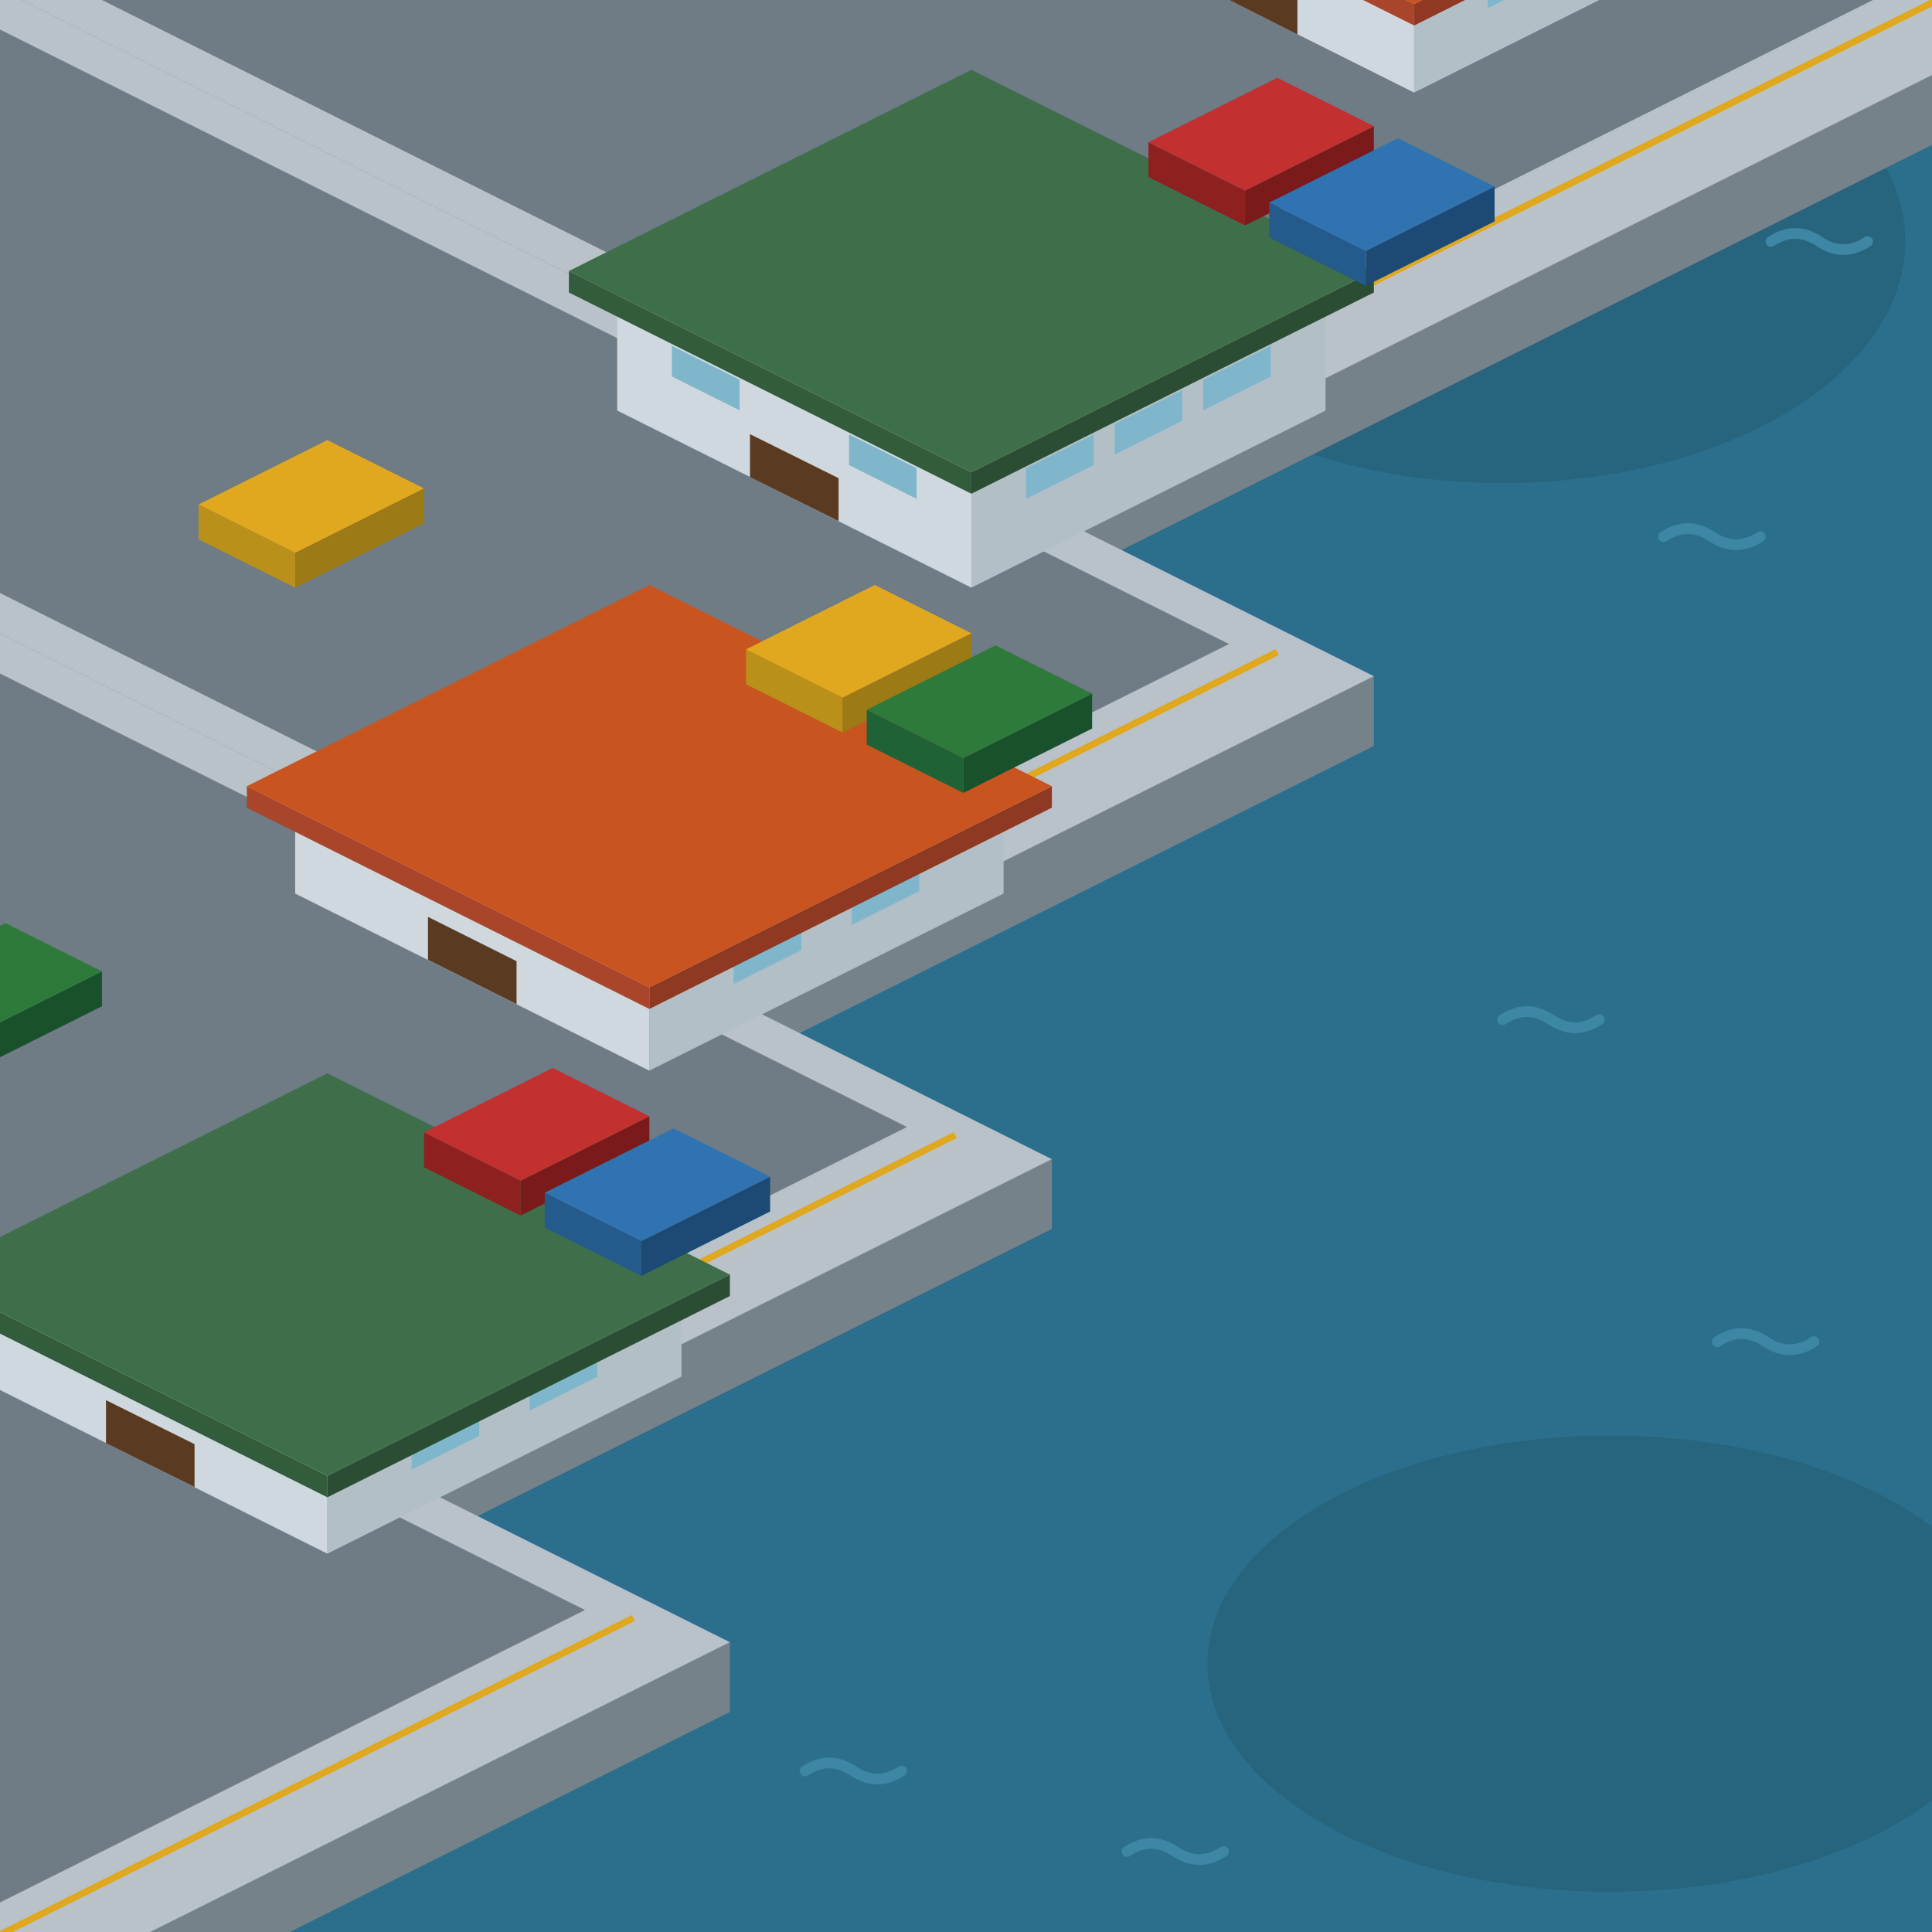
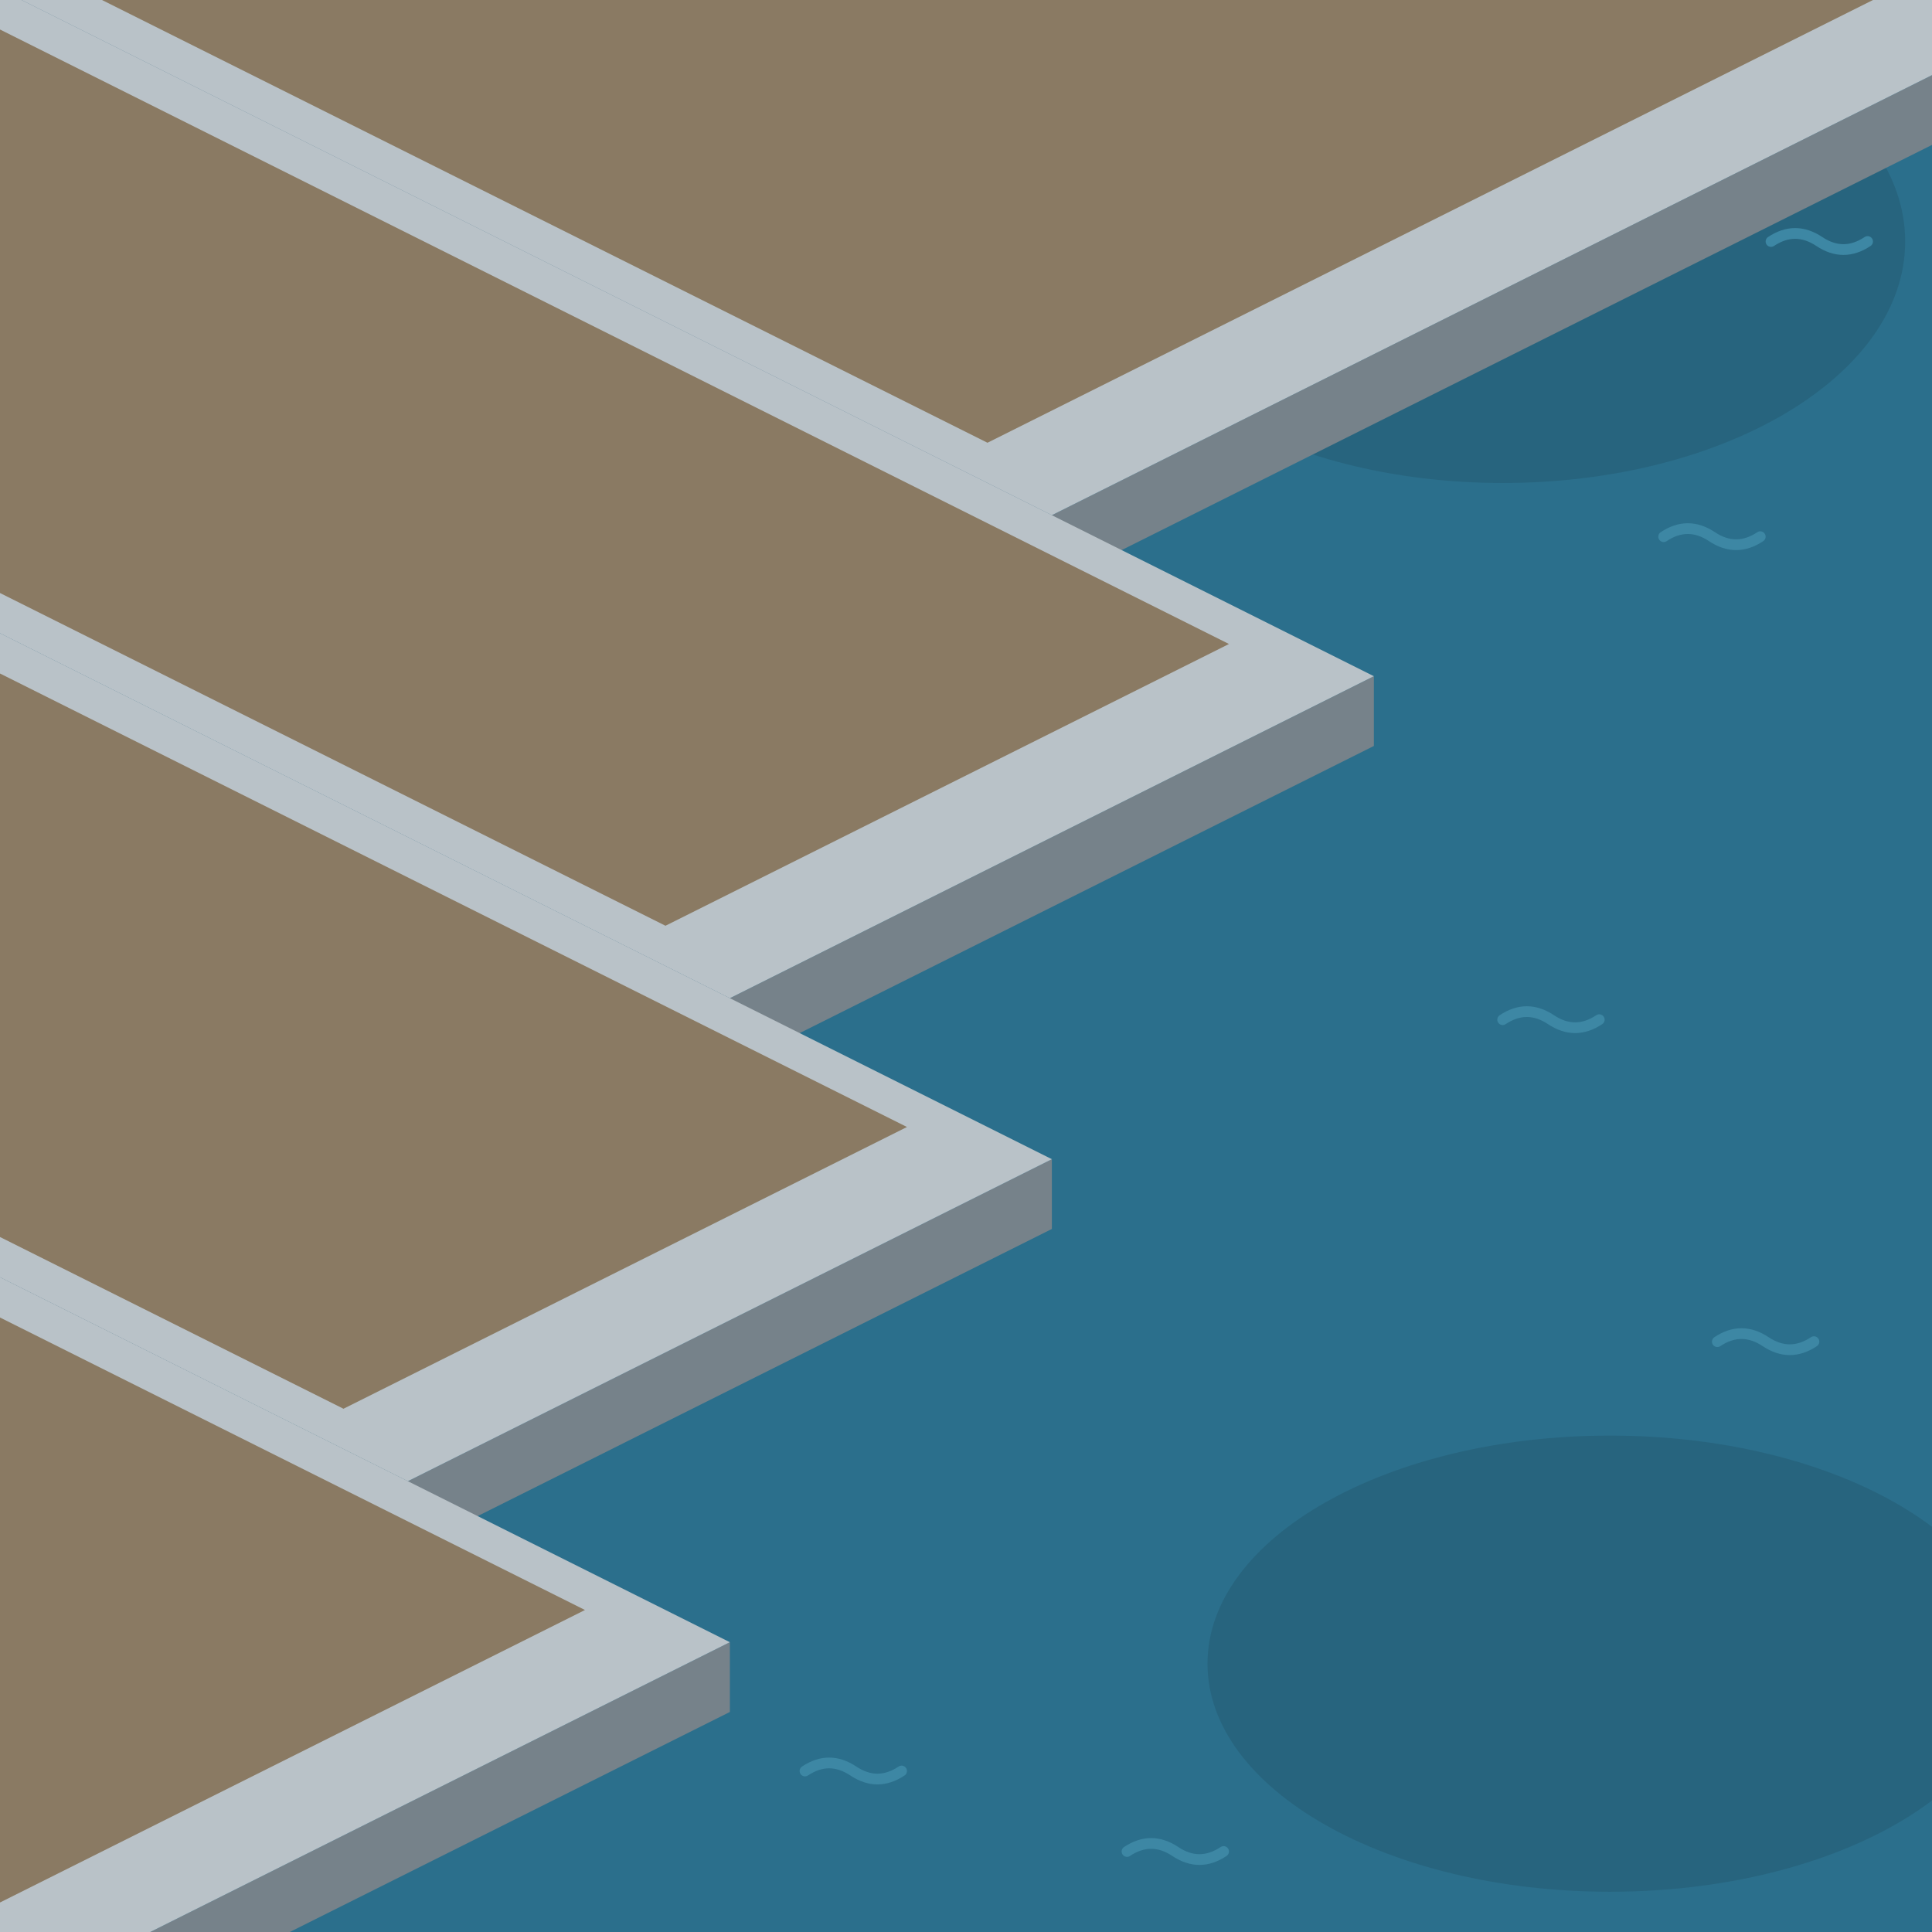
<svg xmlns="http://www.w3.org/2000/svg" width="720" height="720" viewBox="0 0 720 720">
  <rect width="720" height="720" fill="#2b6f8c" />
  <ellipse cx="560" cy="90" rx="150" ry="90" fill="#27647e" />
  <ellipse cx="120" cy="430" rx="140" ry="90" fill="#27647e" />
  <ellipse cx="600" cy="620" rx="150" ry="85" fill="#27647e" />
  <g fill="none" stroke="#3d87a4" stroke-width="4" stroke-linecap="round">
    <path d="M500 60 q9-6 18 0 q9 6 18 0" />
    <path d="M620 200 q9-6 18 0 q9 6 18 0" />
    <path d="M80 300 q9-6 18 0 q9 6 18 0" />
    <path d="M560 380 q9-6 18 0 q9 6 18 0" />
    <path d="M60 560 q9-6 18 0 q9 6 18 0" />
    <path d="M300 660 q9-6 18 0 q9 6 18 0" />
    <path d="M640 500 q9-6 18 0 q9 6 18 0" />
    <path d="M180 120 q9-6 18 0 q9 6 18 0" />
    <path d="M420 690 q9-6 18 0 q9 6 18 0" />
    <path d="M660 90 q9-6 18 0 q9 6 18 0" />
  </g>
  <polygon points="812.0,-18.0 392.0,192.0 392.0,218.0 812.0,8.0" fill="#76828a" />
  <polygon points="-28.0,-18.0 392.0,192.0 392.0,218.0 -28.0,8.0" fill="#8e9aa2" />
  <polygon points="392.0,-228.0 812.0,-18.0 392.0,192.0 -28.0,-18.0" fill="#b9c2c8" />
-   <polygon points="377.0,-220.5 758.0,-30.0 368.0,165.0 -13.0,-25.5" fill="#6f7b85" />
-   <path d="M776.0,-27.0 L374.0,174.0" stroke="#e0a81f" stroke-width="2.5" fill="none" />
+   <polygon points="377.0,-220.5 758.0,-30.0 368.0,165.0 -13.0,-25.5" fill="#8a7a63" />
  <polygon points="512.0,252.0 272.0,372.0 272.0,398.0 512.0,278.0" fill="#76828a" />
  <polygon points="-268.0,102.0 272.0,372.0 272.0,398.0 -268.0,128.0" fill="#8e9aa2" />
  <polygon points="-28.0,-18.0 512.0,252.0 272.0,372.0 -268.0,102.0" fill="#b9c2c8" />
-   <polygon points="-43.0,-10.5 458.0,240.0 248.0,345.0 -253.0,94.5" fill="#6f7b85" />
-   <path d="M476.0,243.0 L254.0,354.0" stroke="#e0a81f" stroke-width="2.5" fill="none" />
+   <polygon points="-43.0,-10.5 458.0,240.0 248.0,345.0 -253.0,94.5" fill="#8a7a63" />
  <polygon points="392.0,432.0 152.0,552.0 152.0,578.0 392.0,458.0" fill="#76828a" />
  <polygon points="-508.0,222.0 152.0,552.0 152.0,578.0 -508.0,248.0" fill="#8e9aa2" />
  <polygon points="-268.0,102.0 392.0,432.0 152.0,552.0 -508.0,222.0" fill="#b9c2c8" />
-   <polygon points="-283.0,109.5 338.0,420.0 128.0,525.0 -493.0,214.5" fill="#6f7b85" />
-   <path d="M356.0,423.0 L134.0,534.0" stroke="#e0a81f" stroke-width="2.5" fill="none" />
+   <polygon points="-283.0,109.5 338.0,420.0 128.0,525.0 -493.0,214.5" fill="#8a7a63" />
  <polygon points="272.0,612.0 -28.0,762.0 -28.0,788.0 272.0,638.0" fill="#76828a" />
  <polygon points="-808.0,372.0 -28.0,762.0 -28.0,788.0 -808.0,398.0" fill="#8e9aa2" />
  <polygon points="-508.0,222.0 272.0,612.0 -28.0,762.0 -808.0,372.0" fill="#b9c2c8" />
-   <polygon points="-523.0,229.5 218.0,600.0 -52.0,735.0 -793.0,364.5" fill="#6f7b85" />
-   <path d="M236.0,603.0 L-46.0,744.0" stroke="#e0a81f" stroke-width="2.5" fill="none" />
-   <polygon points="647.0,-59.5 527.0,0.5 527.0,34.5 647.0,-25.5" fill="#b3bfc7" />
-   <polygon points="407.0,-59.5 527.0,0.5 527.0,34.5 407.0,-25.5" fill="#cfd8de" />
-   <polygon points="527.0,-119.5 647.0,-59.5 527.0,0.5 407.0,-59.5" fill="#eef2f5" />
-   <polygon points="450.5,-19.8 483.5,-3.2 483.5,12.8 450.5,-3.8" fill="#5a3a20" />
-   <polygon points="619.6,-38.3 594.4,-25.7 594.4,-16.9 619.6,-29.5" fill="#7fb6cc" />
-   <polygon points="579.6,-18.3 554.4,-5.7 554.4,3.1 579.6,-9.5" fill="#7fb6cc" />
-   <polygon points="665.0,-67.5 527.0,1.5 527.0,9.5 665.0,-59.5" fill="#8f3822" />
-   <polygon points="389.0,-67.5 527.0,1.5 527.0,9.5 389.0,-59.5" fill="#a8452a" />
-   <polygon points="527.0,-136.5 665.0,-67.5 527.0,1.5 389.0,-67.5" fill="#c85420" />
-   <polygon points="494.0,109.0 362.0,175.0 362.0,219.0 494.0,153.0" fill="#b3bfc7" />
-   <polygon points="230.0,109.0 362.0,175.0 362.0,219.0 230.0,153.0" fill="#cfd8de" />
-   <polygon points="362.0,43.0 494.0,109.0 362.0,175.0 230.0,109.0" fill="#eef2f5" />
-   <polygon points="279.5,161.8 312.5,178.2 312.5,194.2 279.5,177.8" fill="#5a3a20" />
-   <polygon points="473.6,128.9 448.4,141.5 448.4,152.9 473.6,140.3" fill="#7fb6cc" />
-   <polygon points="440.6,145.4 415.4,158.0 415.4,169.4 440.6,156.8" fill="#7fb6cc" />
-   <polygon points="407.6,161.9 382.4,174.5 382.4,185.9 407.6,173.3" fill="#7fb6cc" />
-   <polygon points="250.4,128.9 275.6,141.5 275.6,152.9 250.4,140.3" fill="#7fb6cc" />
-   <polygon points="316.4,161.9 341.6,174.5 341.6,185.9 316.4,173.3" fill="#7fb6cc" />
-   <polygon points="512.0,101.0 362.0,176.0 362.0,184.0 512.0,109.0" fill="#2a4d33" />
-   <polygon points="212.0,101.0 362.0,176.0 362.0,184.0 212.0,109.0" fill="#335c3d" />
-   <polygon points="362.0,26.0 512.0,101.0 362.0,176.0 212.0,101.0" fill="#3f6f4a" />
-   <polygon points="374.0,301.0 242.0,367.0 242.0,399.0 374.0,333.0" fill="#b3bfc7" />
-   <polygon points="110.0,301.0 242.0,367.0 242.0,399.0 110.0,333.0" fill="#cfd8de" />
-   <polygon points="242.0,235.0 374.0,301.0 242.0,367.0 110.0,301.0" fill="#eef2f5" />
-   <polygon points="159.5,341.7 192.5,358.2 192.5,374.2 159.5,357.7" fill="#5a3a20" />
-   <polygon points="342.6,323.7 317.4,336.3 317.4,344.7 342.6,332.1" fill="#7fb6cc" />
-   <polygon points="298.6,345.7 273.4,358.3 273.4,366.7 298.6,354.1" fill="#7fb6cc" />
-   <polygon points="392.0,293.0 242.0,368.0 242.0,376.0 392.0,301.0" fill="#8f3822" />
-   <polygon points="92.0,293.0 242.0,368.0 242.0,376.0 92.0,301.0" fill="#a8452a" />
-   <polygon points="242.0,218.0 392.0,293.0 242.0,368.0 92.0,293.0" fill="#c85420" />
-   <polygon points="254.0,483.0 122.0,549.0 122.0,579.0 254.0,513.0" fill="#b3bfc7" />
-   <polygon points="-10.0,483.0 122.0,549.0 122.0,579.0 -10.0,513.0" fill="#cfd8de" />
-   <polygon points="122.0,417.0 254.0,483.0 122.0,549.0 -10.0,483.0" fill="#eef2f5" />
-   <polygon points="39.5,521.8 72.5,538.2 72.5,554.2 39.5,537.8" fill="#5a3a20" />
-   <polygon points="222.6,505.3 197.4,517.9 197.4,525.7 222.6,513.1" fill="#7fb6cc" />
-   <polygon points="178.6,527.3 153.4,539.9 153.4,547.7 178.6,535.1" fill="#7fb6cc" />
-   <polygon points="272.0,475.0 122.0,550.0 122.0,558.0 272.0,483.0" fill="#2a4d33" />
-   <polygon points="-28.0,475.0 122.0,550.0 122.0,558.0 -28.0,483.0" fill="#335c3d" />
-   <polygon points="122.0,400.0 272.0,475.0 122.0,550.0 -28.0,475.0" fill="#3f6f4a" />
-   <polygon points="512.0,47.0 464.0,71.0 464.0,84.0 512.0,60.0" fill="#7a1a1a" />
-   <polygon points="428.0,53.0 464.0,71.0 464.0,84.0 428.0,66.0" fill="#8f2020" />
-   <polygon points="476.0,29.0 512.0,47.0 464.0,71.0 428.0,53.0" fill="#c23030" />
-   <polygon points="557.0,69.5 509.0,93.5 509.0,106.5 557.0,82.5" fill="#1d4a75" />
-   <polygon points="473.0,75.5 509.0,93.5 509.0,106.5 473.0,88.5" fill="#245a8c" />
-   <polygon points="521.0,51.5 557.0,69.5 509.0,93.5 473.0,75.5" fill="#2f74b0" />
-   <polygon points="362.0,236.0 314.0,260.0 314.0,273.0 362.0,249.0" fill="#9c7a15" />
-   <polygon points="278.0,242.0 314.0,260.0 314.0,273.0 278.0,255.0" fill="#b8901a" />
-   <polygon points="326.0,218.0 362.0,236.0 314.0,260.0 278.0,242.0" fill="#e0a81f" />
-   <polygon points="407.0,258.5 359.0,282.5 359.0,295.5 407.0,271.5" fill="#19512d" />
-   <polygon points="323.0,264.5 359.0,282.5 359.0,295.5 323.0,277.5" fill="#1f6236" />
-   <polygon points="371.0,240.5 407.0,258.5 359.0,282.5 323.0,264.5" fill="#2d7a3a" />
-   <polygon points="242.0,416.0 194.0,440.0 194.0,453.0 242.0,429.0" fill="#7a1a1a" />
-   <polygon points="158.0,422.0 194.0,440.0 194.0,453.0 158.0,435.0" fill="#8f2020" />
-   <polygon points="206.0,398.0 242.0,416.0 194.0,440.0 158.0,422.0" fill="#c23030" />
-   <polygon points="287.0,438.5 239.0,462.5 239.0,475.5 287.0,451.5" fill="#1d4a75" />
-   <polygon points="203.0,444.5 239.0,462.5 239.0,475.5 203.0,457.5" fill="#245a8c" />
-   <polygon points="251.0,420.5 287.0,438.5 239.0,462.5 203.0,444.5" fill="#2f74b0" />
-   <polygon points="158.0,182.0 110.0,206.0 110.0,219.0 158.0,195.0" fill="#9c7a15" />
-   <polygon points="74.0,188.0 110.0,206.0 110.0,219.0 74.0,201.0" fill="#b8901a" />
-   <polygon points="122.0,164.0 158.0,182.0 110.0,206.0 74.0,188.0" fill="#e0a81f" />
-   <polygon points="38.0,362.0 -10.0,386.0 -10.0,399.0 38.0,375.0" fill="#19512d" />
-   <polygon points="-46.0,368.0 -10.0,386.0 -10.0,399.0 -46.0,381.0" fill="#1f6236" />
-   <polygon points="2.0,344.0 38.0,362.0 -10.0,386.0 -46.0,368.0" fill="#2d7a3a" />
+   <polygon points="-523.0,229.5 218.0,600.0 -52.0,735.0 -793.0,364.5" fill="#8a7a63" />
</svg>
